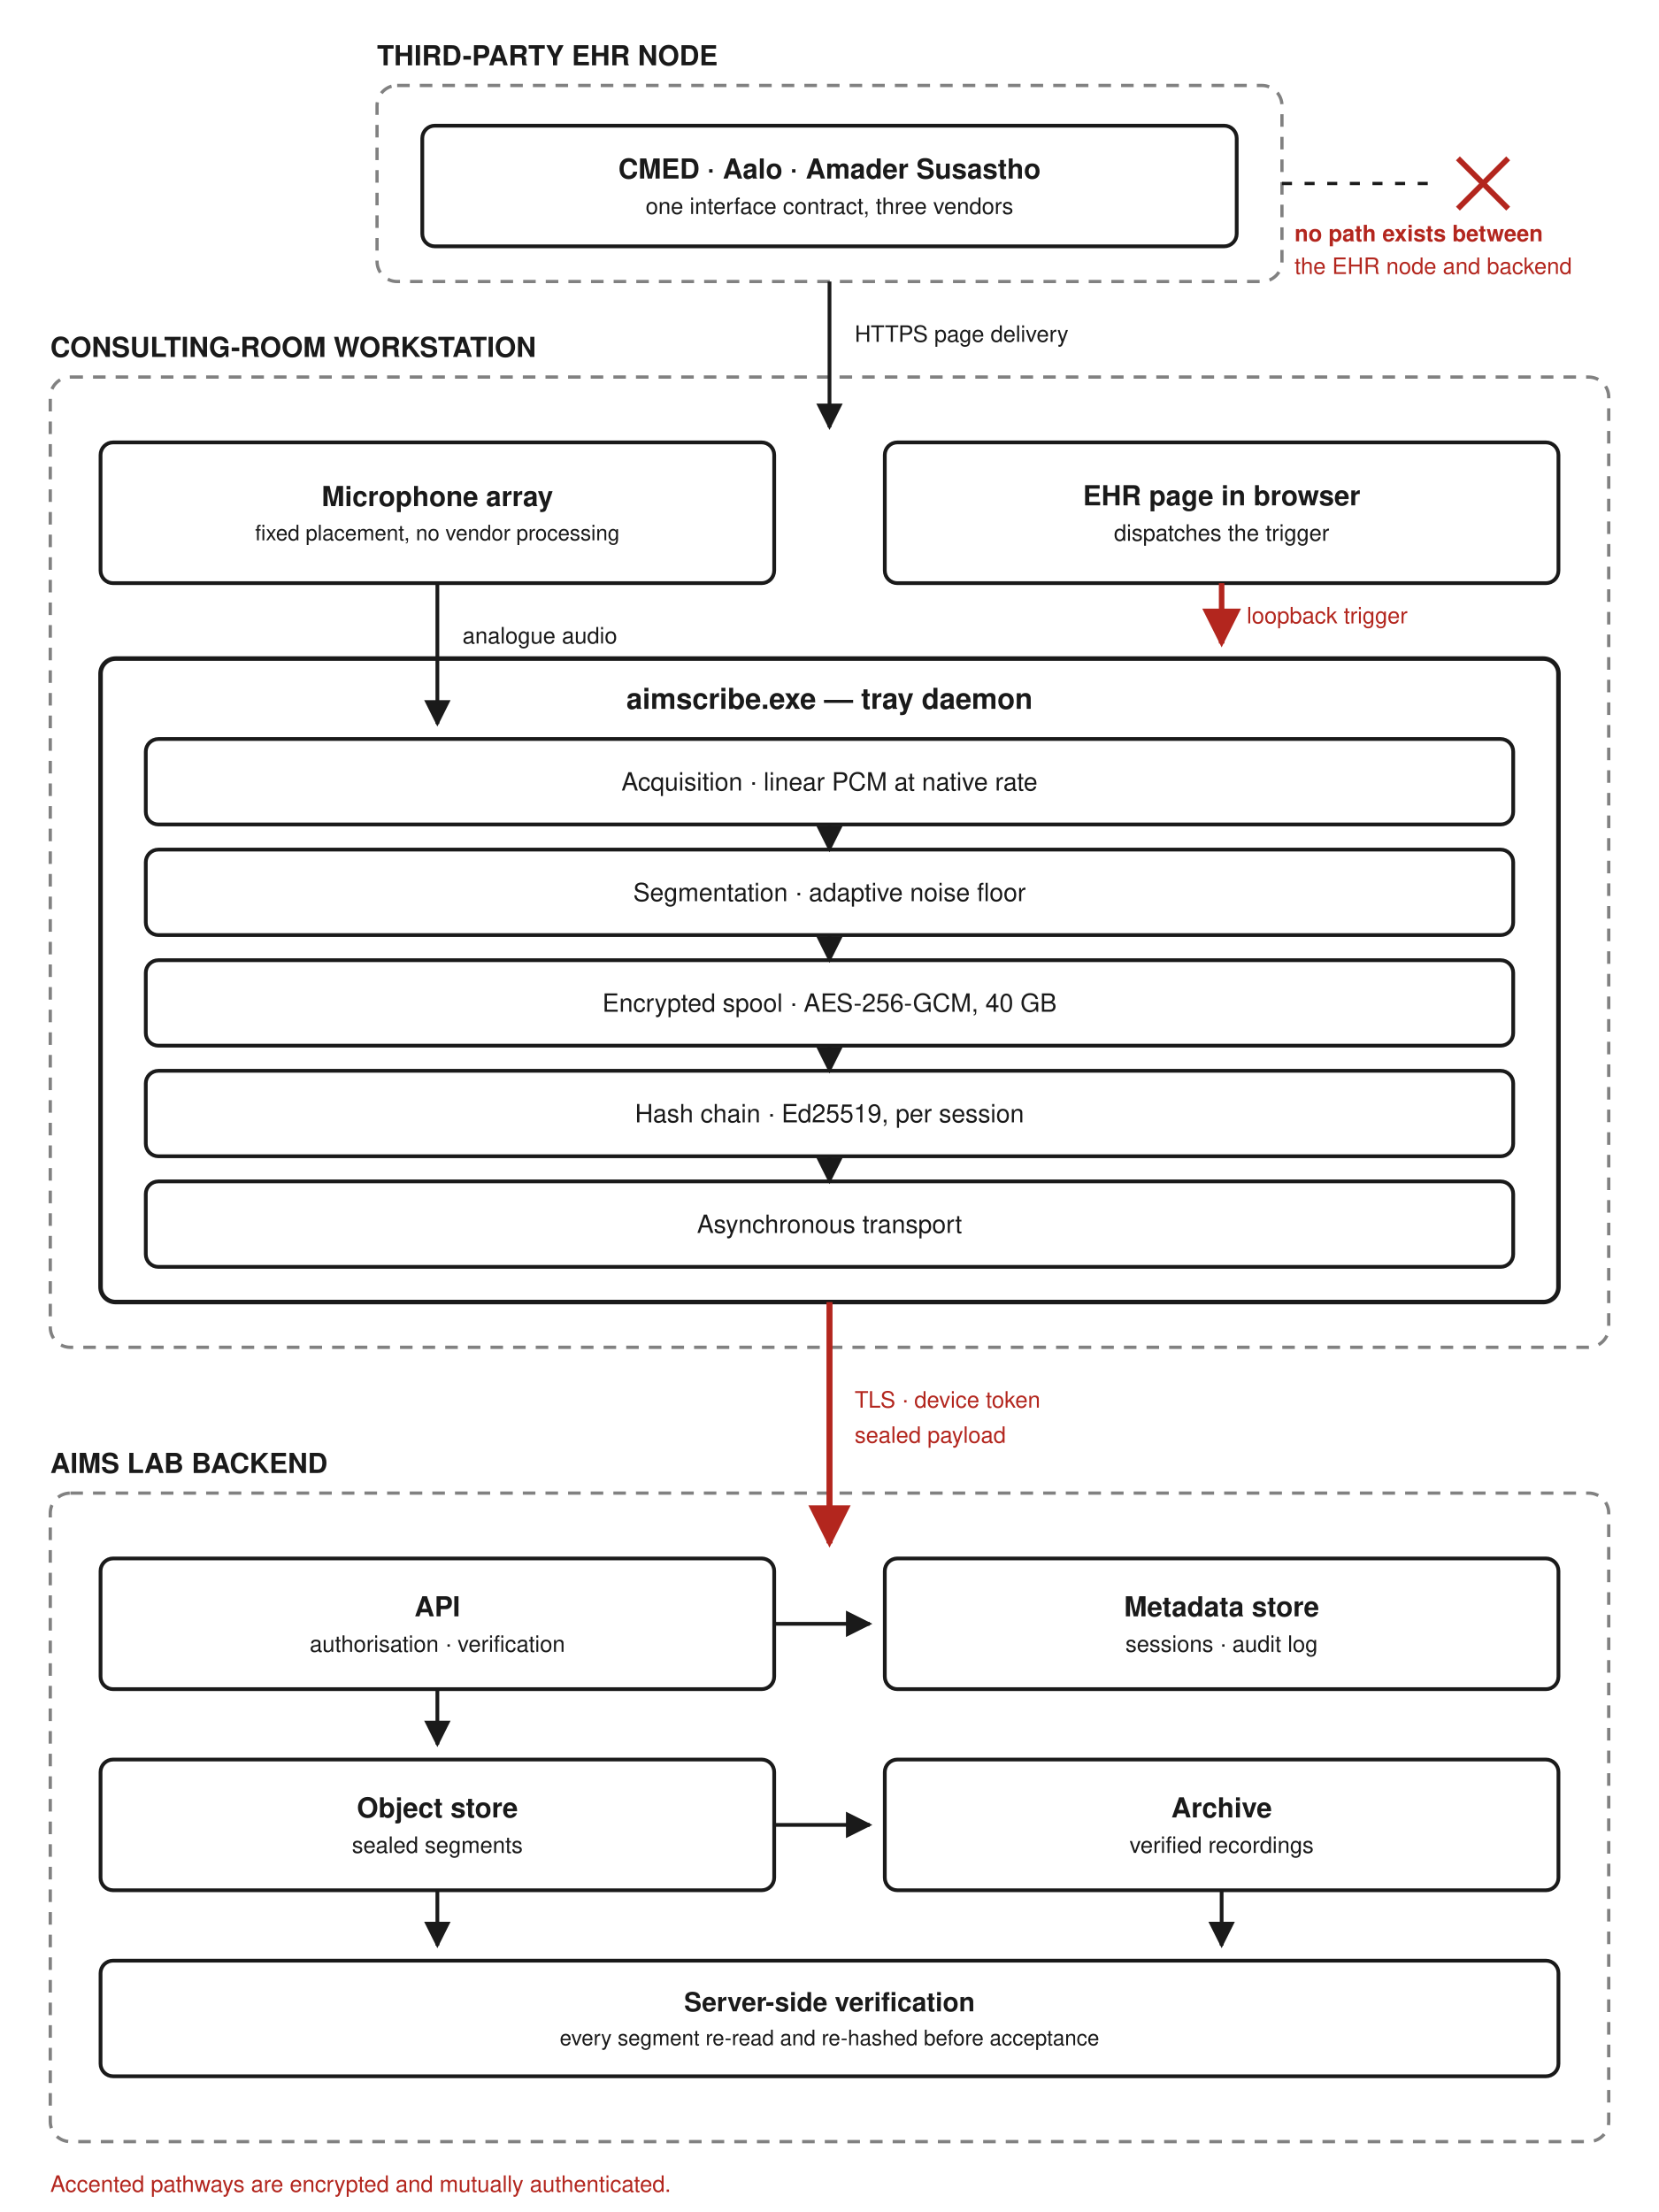
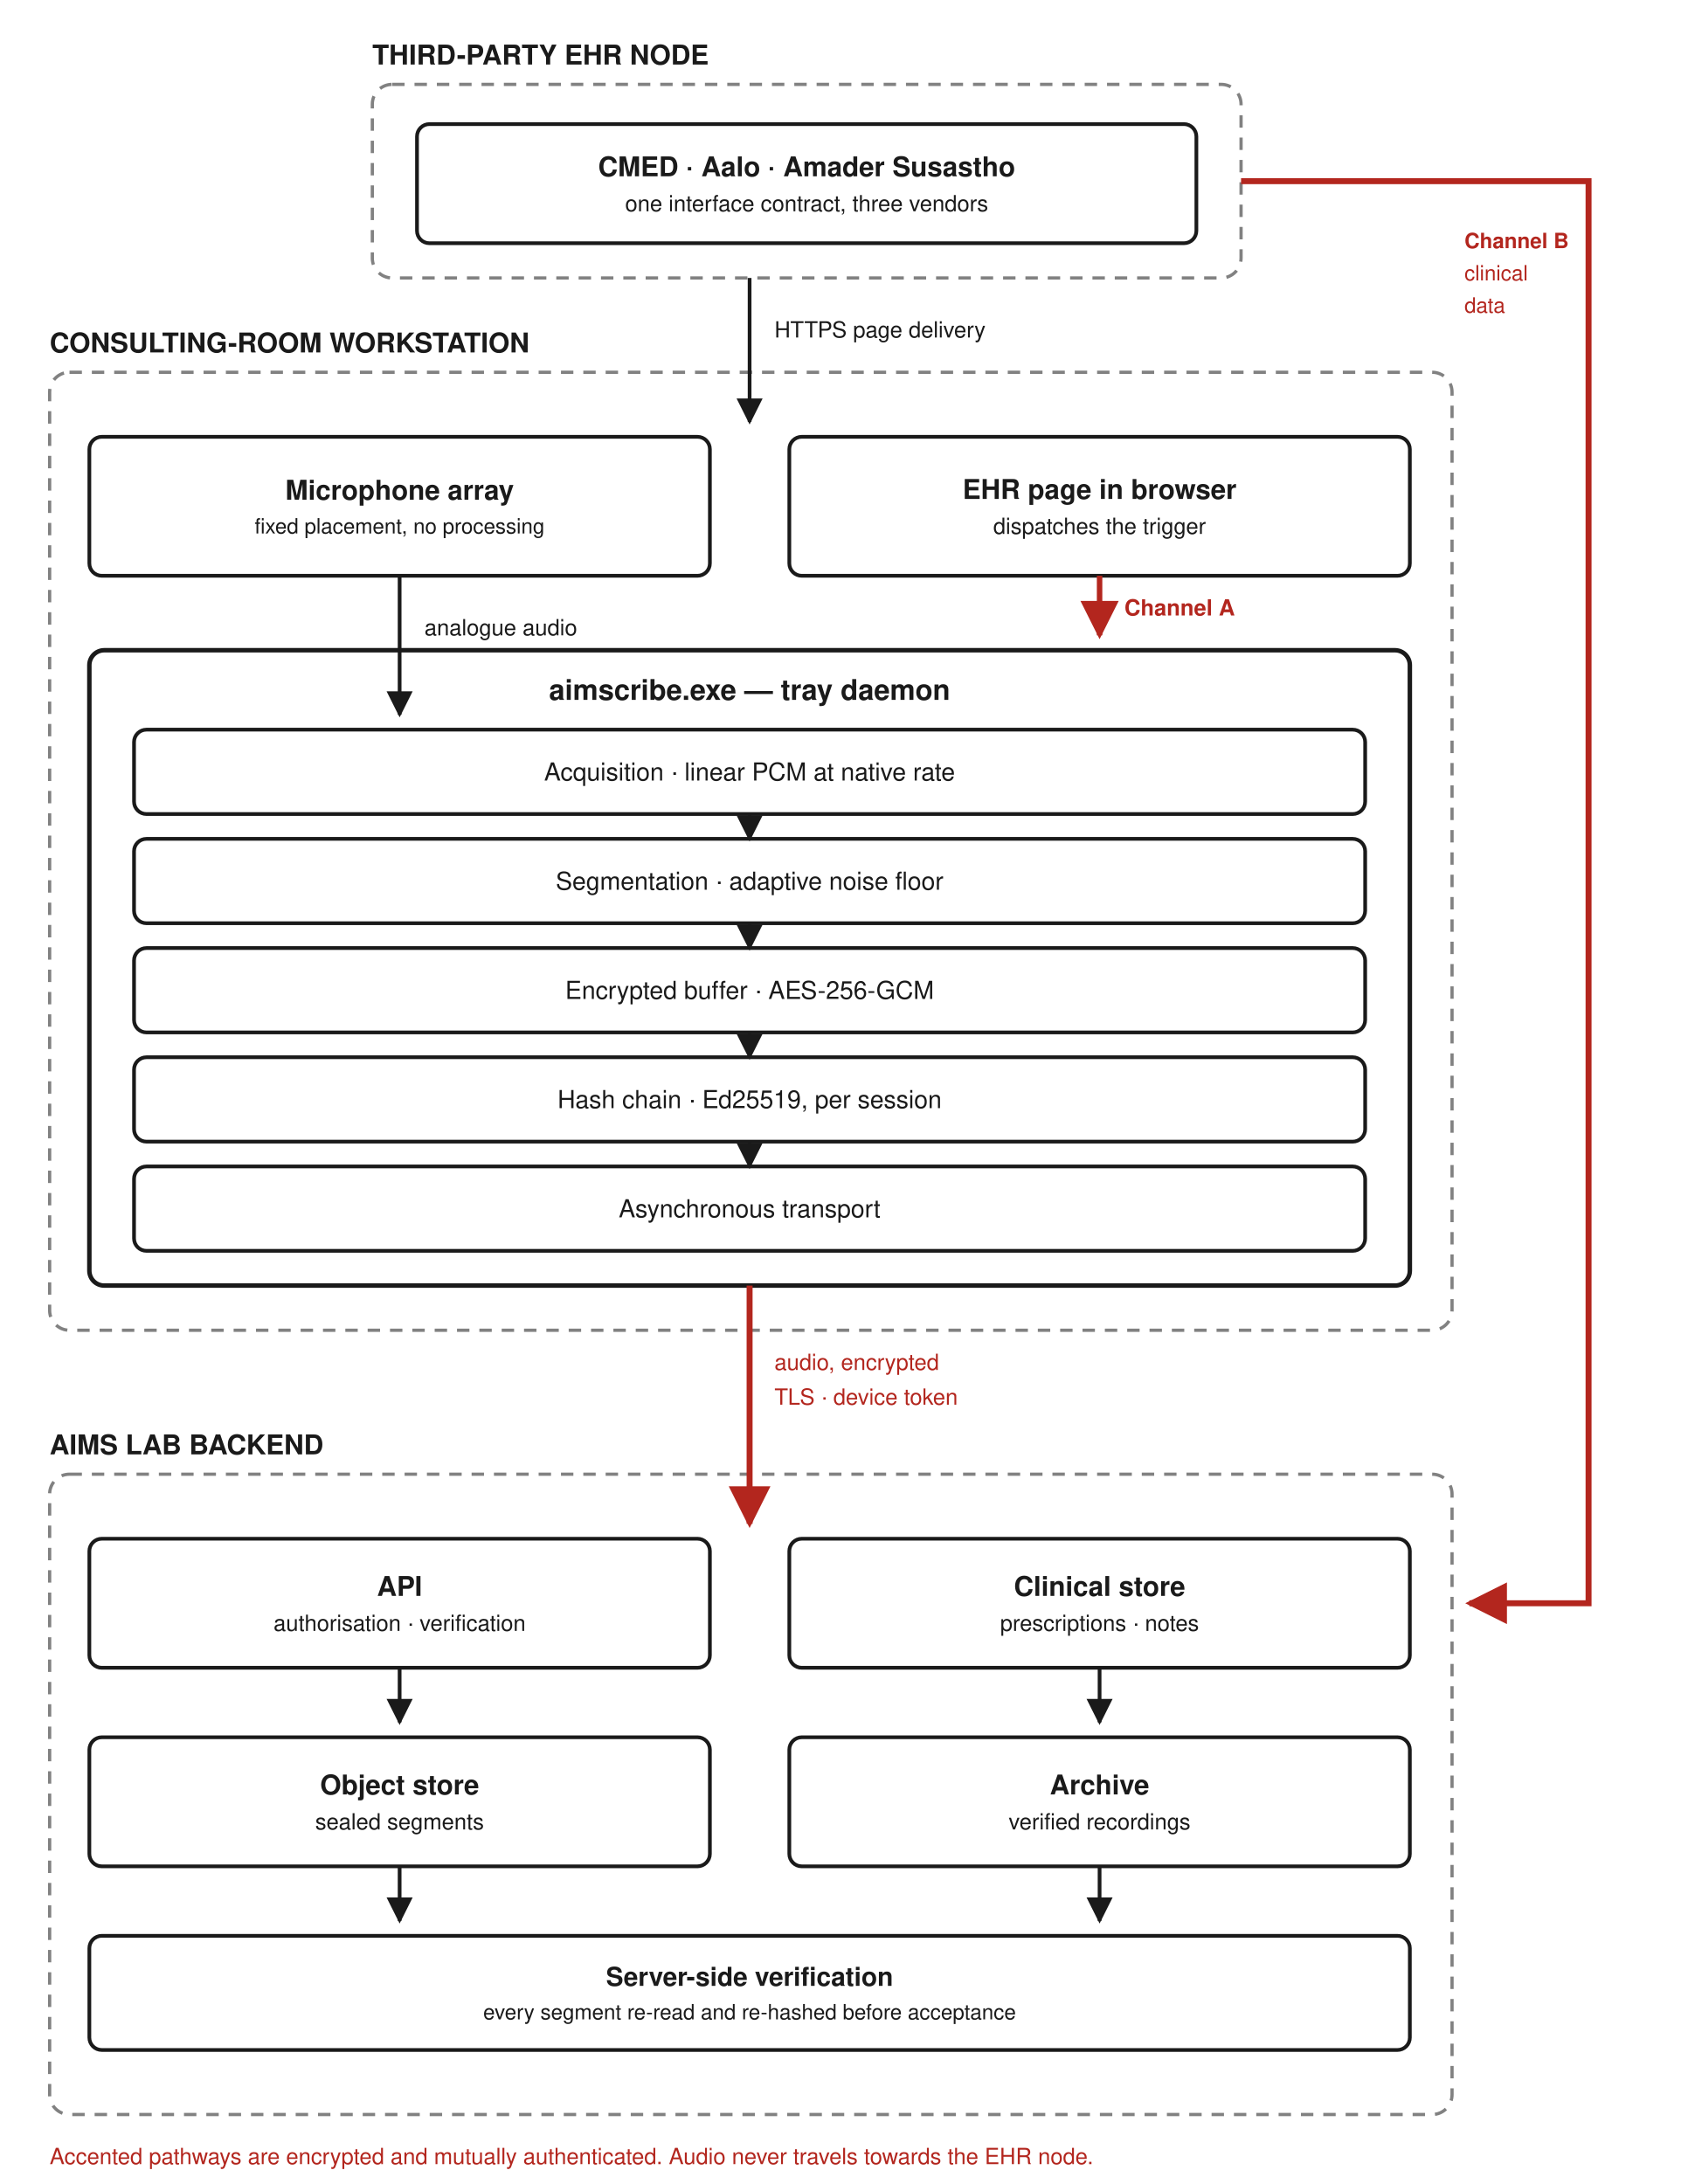
- <svg xmlns="http://www.w3.org/2000/svg" viewBox="0 0 660 880" color="#1a1a1a" role="img" aria-label="Architecture block diagram. The third-party electronic health record node serves the clinical page to the consulting-room workstation over HTTPS. That page signals the aimscribe.exe tray daemon over a loopback channel confined to the same machine. Encrypted, mutually authenticated pathways carry sealed audio and control traffic to the AIMS Lab backend. No network path exists between the EHR node and the backend." font-family="Helvetica, Arial, sans-serif">
+ <svg xmlns="http://www.w3.org/2000/svg" viewBox="0 0 680 880" color="#1a1a1a" role="img" aria-label="Architecture block diagram. The third-party electronic health record node serves the clinical page to the consulting-room workstation over HTTPS, and sends clinical data directly to the AIMS Lab backend over a server-to-server channel. The page signals the aimscribe.exe tray daemon over a loopback channel confined to the same machine. Audio travels only from the workstation to the backend, and never towards the EHR node." font-family="Helvetica, Arial, sans-serif">
  <defs>
    <marker id="ar" viewBox="0 0 10 10" refX="9" refY="5" markerWidth="7" markerHeight="7" orient="auto-start-reverse">
      <path d="M0,0 L10,5 L0,10 z" fill="currentColor" />
    </marker>
    <marker id="arA" viewBox="0 0 10 10" refX="9" refY="5" markerWidth="7" markerHeight="7" orient="auto-start-reverse">
      <path d="M0,0 L10,5 L0,10 z" fill="#b3261e" />
    </marker>
  </defs>
-   <rect x="150" y="34" width="360" height="78" rx="8" fill="none" stroke="currentColor" stroke-width="1.3" stroke-dasharray="5 4" opacity="0.55" />
+   <rect x="150" y="34" width="350" height="78" rx="8" fill="none" stroke="currentColor" stroke-width="1.3" stroke-dasharray="5 4" opacity="0.55" />
  <text x="150" y="26" font-size="11" font-weight="600" fill="currentColor">THIRD-PARTY EHR NODE</text>
-   <rect x="168" y="50" width="324" height="48" rx="5" fill="none" stroke="currentColor" stroke-width="1.5" />
-   <text x="330.0" y="71.04" font-size="11" font-weight="600" text-anchor="middle" fill="currentColor">CMED · Aalo · Amader Susastho</text>
-   <text x="330.0" y="85.14" font-size="9" text-anchor="middle" fill="currentColor">one interface contract, three vendors</text>
-   <rect x="20" y="150" width="620" height="386" rx="8" fill="none" stroke="currentColor" stroke-width="1.3" stroke-dasharray="5 4" opacity="0.55" />
+   <rect x="168" y="50" width="314" height="48" rx="5" fill="none" stroke="currentColor" stroke-width="1.5" />
+   <text x="325.0" y="71.04" font-size="11" font-weight="600" text-anchor="middle" fill="currentColor">CMED · Aalo · Amader Susastho</text>
+   <text x="325.0" y="85.14" font-size="9" text-anchor="middle" fill="currentColor">one interface contract, three vendors</text>
+   <rect x="20" y="150" width="565" height="386" rx="8" fill="none" stroke="currentColor" stroke-width="1.3" stroke-dasharray="5 4" opacity="0.55" />
  <text x="20" y="142" font-size="11" font-weight="600" fill="currentColor">CONSULTING-ROOM WORKSTATION</text>
-   <rect x="40" y="176" width="268" height="56" rx="5" fill="none" stroke="currentColor" stroke-width="1.5" />
-   <text x="174.0" y="201.335" font-size="11" font-weight="600" text-anchor="middle" fill="currentColor">Microphone array</text>
-   <text x="174.0" y="214.965" font-size="8.5" text-anchor="middle" fill="currentColor">fixed placement, no vendor processing</text>
-   <rect x="352" y="176" width="268" height="56" rx="5" fill="none" stroke="currentColor" stroke-width="1.5" />
-   <text x="486.0" y="201.04" font-size="11" font-weight="600" text-anchor="middle" fill="currentColor">EHR page in browser</text>
-   <text x="486.0" y="215.14" font-size="9" text-anchor="middle" fill="currentColor">dispatches the trigger</text>
-   <rect x="40" y="262" width="580" height="256" rx="6" fill="none" stroke="currentColor" stroke-width="1.8" />
-   <text x="330" y="282" font-size="11.5" font-weight="600" text-anchor="middle" fill="currentColor">aimscribe.exe — tray daemon</text>
-   <rect x="58" y="294" width="544" height="34" rx="5" fill="none" stroke="currentColor" stroke-width="1.5" />
-   <text x="330.0" y="314.5" font-size="10" text-anchor="middle" fill="currentColor">Acquisition · linear PCM at native rate</text>
-   <rect x="58" y="338" width="544" height="34" rx="5" fill="none" stroke="currentColor" stroke-width="1.5" />
-   <text x="330.0" y="358.5" font-size="10" text-anchor="middle" fill="currentColor">Segmentation · adaptive noise floor</text>
-   <rect x="58" y="382" width="544" height="34" rx="5" fill="none" stroke="currentColor" stroke-width="1.5" />
-   <text x="330.0" y="402.5" font-size="10" text-anchor="middle" fill="currentColor">Encrypted spool · AES-256-GCM, 40 GB</text>
-   <rect x="58" y="426" width="544" height="34" rx="5" fill="none" stroke="currentColor" stroke-width="1.5" />
-   <text x="330.0" y="446.5" font-size="10" text-anchor="middle" fill="currentColor">Hash chain · Ed25519, per session</text>
-   <rect x="58" y="470" width="544" height="34" rx="5" fill="none" stroke="currentColor" stroke-width="1.5" />
-   <text x="330.0" y="490.5" font-size="10" text-anchor="middle" fill="currentColor">Asynchronous transport</text>
-   <path d="M330,112 L330,170" fill="none" stroke="currentColor" stroke-width="1.5" marker-end="url(#ar)" />
-   <text x="340" y="136" font-size="9" fill="currentColor">HTTPS page delivery</text>
-   <path d="M486,232 L486,256" fill="none" stroke="#b3261e" stroke-width="2.2" marker-end="url(#arA)" />
-   <text x="496" y="248" font-size="9" fill="#b3261e">loopback trigger</text>
-   <path d="M174,232 L174,288" fill="none" stroke="currentColor" stroke-width="1.5" marker-end="url(#ar)" />
-   <text x="184" y="256" font-size="9" fill="currentColor">analogue audio</text>
-   <path d="M330,328 L330,338" fill="none" stroke="currentColor" stroke-width="1.5" marker-end="url(#ar)" />
-   <path d="M330,372 L330,382" fill="none" stroke="currentColor" stroke-width="1.5" marker-end="url(#ar)" />
-   <path d="M330,416 L330,426" fill="none" stroke="currentColor" stroke-width="1.5" marker-end="url(#ar)" />
-   <path d="M330,460 L330,470" fill="none" stroke="currentColor" stroke-width="1.5" marker-end="url(#ar)" />
-   <rect x="20" y="594" width="620" height="258" rx="8" fill="none" stroke="currentColor" stroke-width="1.3" stroke-dasharray="5 4" opacity="0.55" />
+   <rect x="36" y="176" width="250" height="56" rx="5" fill="none" stroke="currentColor" stroke-width="1.5" />
+   <text x="161.0" y="201.335" font-size="11" font-weight="600" text-anchor="middle" fill="currentColor">Microphone array</text>
+   <text x="161.0" y="214.965" font-size="8.5" text-anchor="middle" fill="currentColor">fixed placement, no processing</text>
+   <rect x="318" y="176" width="250" height="56" rx="5" fill="none" stroke="currentColor" stroke-width="1.5" />
+   <text x="443.0" y="201.04" font-size="11" font-weight="600" text-anchor="middle" fill="currentColor">EHR page in browser</text>
+   <text x="443.0" y="215.14" font-size="9" text-anchor="middle" fill="currentColor">dispatches the trigger</text>
+   <rect x="36" y="262" width="532" height="256" rx="6" fill="none" stroke="currentColor" stroke-width="1.8" />
+   <text x="302" y="282" font-size="11.5" font-weight="600" text-anchor="middle" fill="currentColor">aimscribe.exe — tray daemon</text>
+   <rect x="54" y="294" width="496" height="34" rx="5" fill="none" stroke="currentColor" stroke-width="1.5" />
+   <text x="302.0" y="314.5" font-size="10" text-anchor="middle" fill="currentColor">Acquisition · linear PCM at native rate</text>
+   <rect x="54" y="338" width="496" height="34" rx="5" fill="none" stroke="currentColor" stroke-width="1.5" />
+   <text x="302.0" y="358.5" font-size="10" text-anchor="middle" fill="currentColor">Segmentation · adaptive noise floor</text>
+   <rect x="54" y="382" width="496" height="34" rx="5" fill="none" stroke="currentColor" stroke-width="1.5" />
+   <text x="302.0" y="402.5" font-size="10" text-anchor="middle" fill="currentColor">Encrypted buffer · AES-256-GCM</text>
+   <rect x="54" y="426" width="496" height="34" rx="5" fill="none" stroke="currentColor" stroke-width="1.5" />
+   <text x="302.0" y="446.5" font-size="10" text-anchor="middle" fill="currentColor">Hash chain · Ed25519, per session</text>
+   <rect x="54" y="470" width="496" height="34" rx="5" fill="none" stroke="currentColor" stroke-width="1.5" />
+   <text x="302.0" y="490.5" font-size="10" text-anchor="middle" fill="currentColor">Asynchronous transport</text>
+   <path d="M302,112 L302,170" fill="none" stroke="currentColor" stroke-width="1.5" marker-end="url(#ar)" />
+   <text x="312" y="136" font-size="9" fill="currentColor">HTTPS page delivery</text>
+   <path d="M443,232 L443,256" fill="none" stroke="#b3261e" stroke-width="2.2" marker-end="url(#arA)" />
+   <text x="453" y="248" font-size="9" font-weight="600" fill="#b3261e">Channel A</text>
+   <path d="M161,232 L161,288" fill="none" stroke="currentColor" stroke-width="1.5" marker-end="url(#ar)" />
+   <text x="171" y="256" font-size="9" fill="currentColor">analogue audio</text>
+   <path d="M302,328 L302,338" fill="none" stroke="currentColor" stroke-width="1.5" marker-end="url(#ar)" />
+   <path d="M302,372 L302,382" fill="none" stroke="currentColor" stroke-width="1.5" marker-end="url(#ar)" />
+   <path d="M302,416 L302,426" fill="none" stroke="currentColor" stroke-width="1.5" marker-end="url(#ar)" />
+   <path d="M302,460 L302,470" fill="none" stroke="currentColor" stroke-width="1.5" marker-end="url(#ar)" />
+   <rect x="20" y="594" width="565" height="258" rx="8" fill="none" stroke="currentColor" stroke-width="1.3" stroke-dasharray="5 4" opacity="0.55" />
  <text x="20" y="586" font-size="11" font-weight="600" fill="currentColor">AIMS LAB BACKEND</text>
-   <rect x="40" y="620" width="268" height="52" rx="5" fill="none" stroke="currentColor" stroke-width="1.5" />
-   <text x="174.0" y="643.04" font-size="11" font-weight="600" text-anchor="middle" fill="currentColor">API</text>
-   <text x="174.0" y="657.14" font-size="9" text-anchor="middle" fill="currentColor">authorisation · verification</text>
-   <rect x="352" y="620" width="268" height="52" rx="5" fill="none" stroke="currentColor" stroke-width="1.5" />
-   <text x="486.0" y="643.04" font-size="11" font-weight="600" text-anchor="middle" fill="currentColor">Metadata store</text>
-   <text x="486.0" y="657.14" font-size="9" text-anchor="middle" fill="currentColor">sessions · audit log</text>
-   <rect x="40" y="700" width="268" height="52" rx="5" fill="none" stroke="currentColor" stroke-width="1.5" />
-   <text x="174.0" y="723.04" font-size="11" font-weight="600" text-anchor="middle" fill="currentColor">Object store</text>
-   <text x="174.0" y="737.14" font-size="9" text-anchor="middle" fill="currentColor">sealed segments</text>
-   <rect x="352" y="700" width="268" height="52" rx="5" fill="none" stroke="currentColor" stroke-width="1.5" />
-   <text x="486.0" y="723.04" font-size="11" font-weight="600" text-anchor="middle" fill="currentColor">Archive</text>
-   <text x="486.0" y="737.14" font-size="9" text-anchor="middle" fill="currentColor">verified recordings</text>
-   <rect x="40" y="780" width="580" height="46" rx="5" fill="none" stroke="currentColor" stroke-width="1.5" />
-   <text x="330.0" y="800.16" font-size="10.5" font-weight="600" text-anchor="middle" fill="currentColor">Server-side verification</text>
-   <text x="330.0" y="813.67" font-size="8.5" text-anchor="middle" fill="currentColor">every segment re-read and re-hashed before acceptance</text>
-   <path d="M308,646 L346,646" fill="none" stroke="currentColor" stroke-width="1.5" marker-end="url(#ar)" />
-   <path d="M174,672 L174,694" fill="none" stroke="currentColor" stroke-width="1.5" marker-end="url(#ar)" />
-   <path d="M308,726 L346,726" fill="none" stroke="currentColor" stroke-width="1.5" marker-end="url(#ar)" />
-   <path d="M174,752 L174,774" fill="none" stroke="currentColor" stroke-width="1.5" marker-end="url(#ar)" />
-   <path d="M486,752 L486,774" fill="none" stroke="currentColor" stroke-width="1.5" marker-end="url(#ar)" />
-   <path d="M330,518 L330,614" fill="none" stroke="#b3261e" stroke-width="2.4" marker-end="url(#arA)" />
-   <text x="340" y="560" font-size="9" fill="#b3261e">TLS · device token</text>
-   <text x="340" y="574" font-size="9" fill="#b3261e">sealed payload</text>
-   <path d="M510,73 L572,73" fill="none" stroke="currentColor" stroke-width="1.3" stroke-dasharray="4 5" />
-   <path d="M580,63 L600,83" fill="none" stroke="#b3261e" stroke-width="2.2" />
-   <path d="M600,63 L580,83" fill="none" stroke="#b3261e" stroke-width="2.2" />
-   <text x="515" y="96" font-size="9" font-weight="600" fill="#b3261e">no path exists between</text>
-   <text x="515" y="109" font-size="9" fill="#b3261e">the EHR node and backend</text>
-   <text x="20" y="872" font-size="9" fill="#b3261e">Accented pathways are encrypted and mutually authenticated.</text>
+   <rect x="36" y="620" width="250" height="52" rx="5" fill="none" stroke="currentColor" stroke-width="1.5" />
+   <text x="161.0" y="643.04" font-size="11" font-weight="600" text-anchor="middle" fill="currentColor">API</text>
+   <text x="161.0" y="657.14" font-size="9" text-anchor="middle" fill="currentColor">authorisation · verification</text>
+   <rect x="318" y="620" width="250" height="52" rx="5" fill="none" stroke="currentColor" stroke-width="1.5" />
+   <text x="443.0" y="643.04" font-size="11" font-weight="600" text-anchor="middle" fill="currentColor">Clinical store</text>
+   <text x="443.0" y="657.14" font-size="9" text-anchor="middle" fill="currentColor">prescriptions · notes</text>
+   <rect x="36" y="700" width="250" height="52" rx="5" fill="none" stroke="currentColor" stroke-width="1.5" />
+   <text x="161.0" y="723.04" font-size="11" font-weight="600" text-anchor="middle" fill="currentColor">Object store</text>
+   <text x="161.0" y="737.14" font-size="9" text-anchor="middle" fill="currentColor">sealed segments</text>
+   <rect x="318" y="700" width="250" height="52" rx="5" fill="none" stroke="currentColor" stroke-width="1.5" />
+   <text x="443.0" y="723.04" font-size="11" font-weight="600" text-anchor="middle" fill="currentColor">Archive</text>
+   <text x="443.0" y="737.14" font-size="9" text-anchor="middle" fill="currentColor">verified recordings</text>
+   <rect x="36" y="780" width="532" height="46" rx="5" fill="none" stroke="currentColor" stroke-width="1.5" />
+   <text x="302.0" y="800.16" font-size="10.5" font-weight="600" text-anchor="middle" fill="currentColor">Server-side verification</text>
+   <text x="302.0" y="813.67" font-size="8.5" text-anchor="middle" fill="currentColor">every segment re-read and re-hashed before acceptance</text>
+   <path d="M161,672 L161,694" fill="none" stroke="currentColor" stroke-width="1.5" marker-end="url(#ar)" />
+   <path d="M443,672 L443,694" fill="none" stroke="currentColor" stroke-width="1.5" marker-end="url(#ar)" />
+   <path d="M161,752 L161,774" fill="none" stroke="currentColor" stroke-width="1.5" marker-end="url(#ar)" />
+   <path d="M443,752 L443,774" fill="none" stroke="currentColor" stroke-width="1.5" marker-end="url(#ar)" />
+   <path d="M302,518 L302,614" fill="none" stroke="#b3261e" stroke-width="2.4" marker-end="url(#arA)" />
+   <text x="312" y="552" font-size="9" fill="#b3261e">audio, encrypted</text>
+   <text x="312" y="566" font-size="9" fill="#b3261e">TLS · device token</text>
+   <path d="M500,73 L640,73 L640,646 L592,646" fill="none" stroke="#b3261e" stroke-width="2.4" marker-end="url(#arA)" />
+   <text x="590" y="100" font-size="8.5" font-weight="600" fill="#b3261e">Channel B</text>
+   <text x="590" y="113" font-size="8.5" fill="#b3261e">clinical</text>
+   <text x="590" y="126" font-size="8.5" fill="#b3261e">data</text>
+   <text x="20" y="872" font-size="9" fill="#b3261e">Accented pathways are encrypted and mutually authenticated. Audio never travels towards the EHR node.</text>
</svg>
